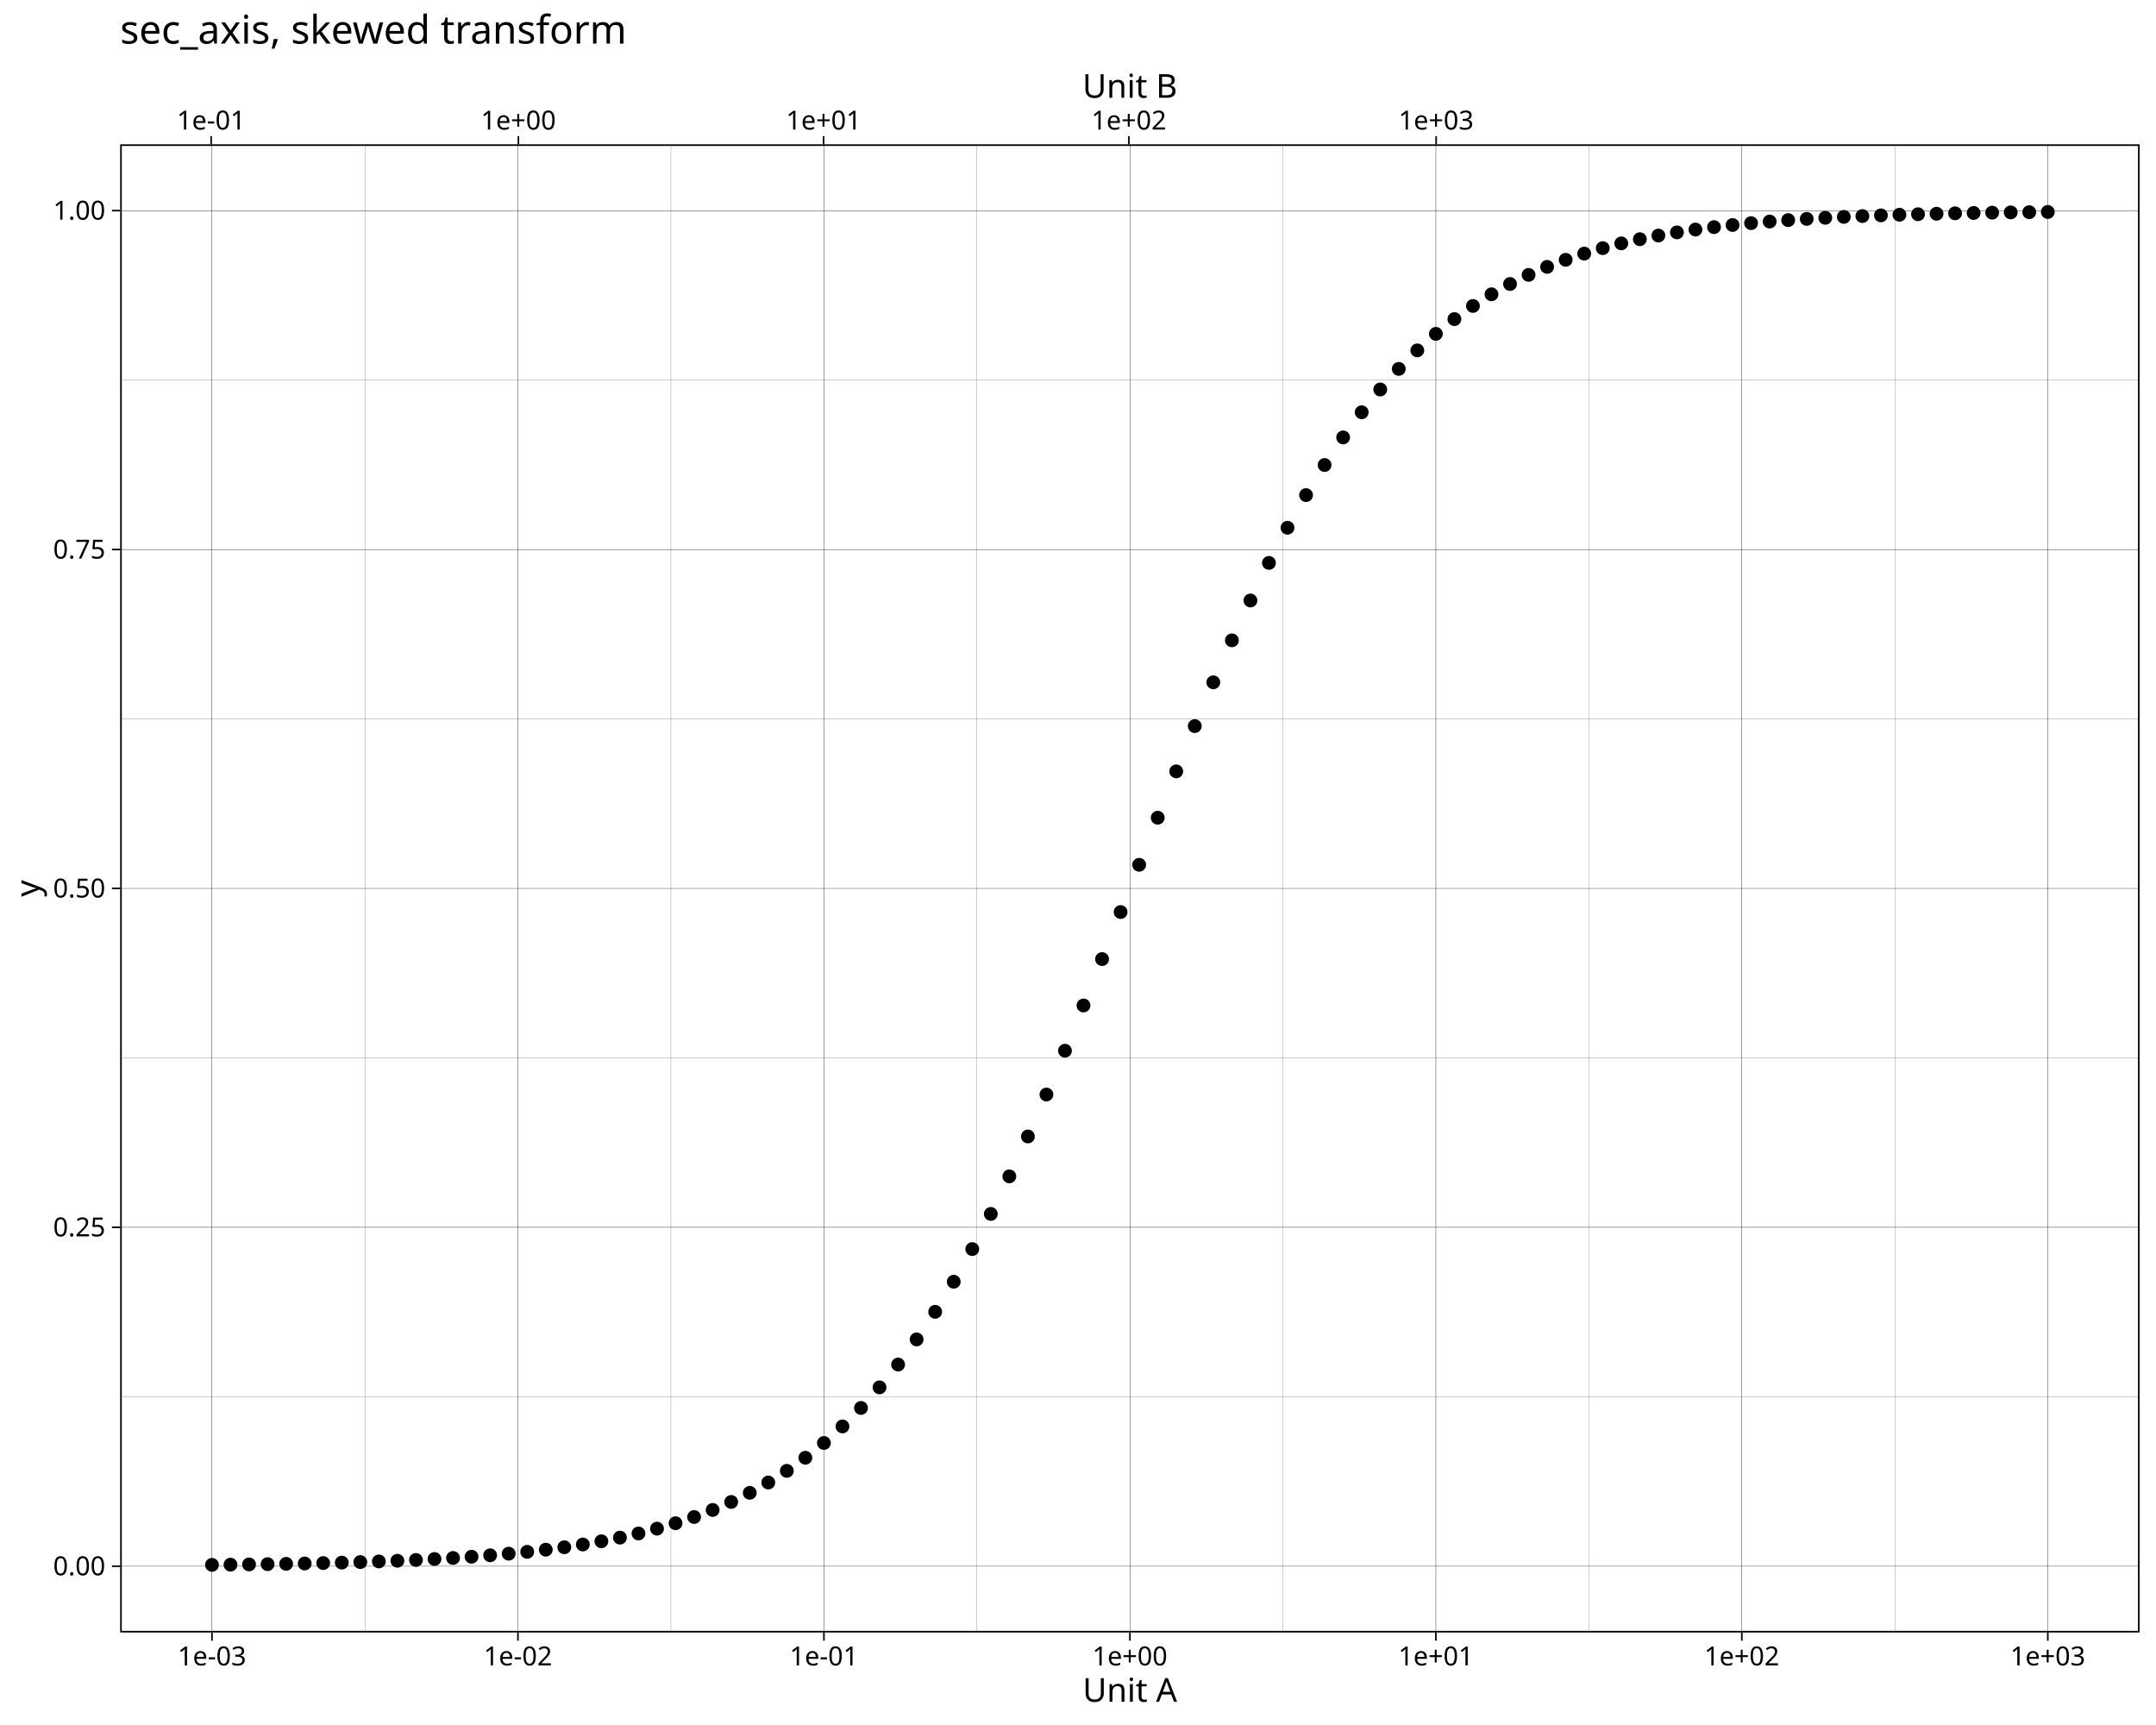
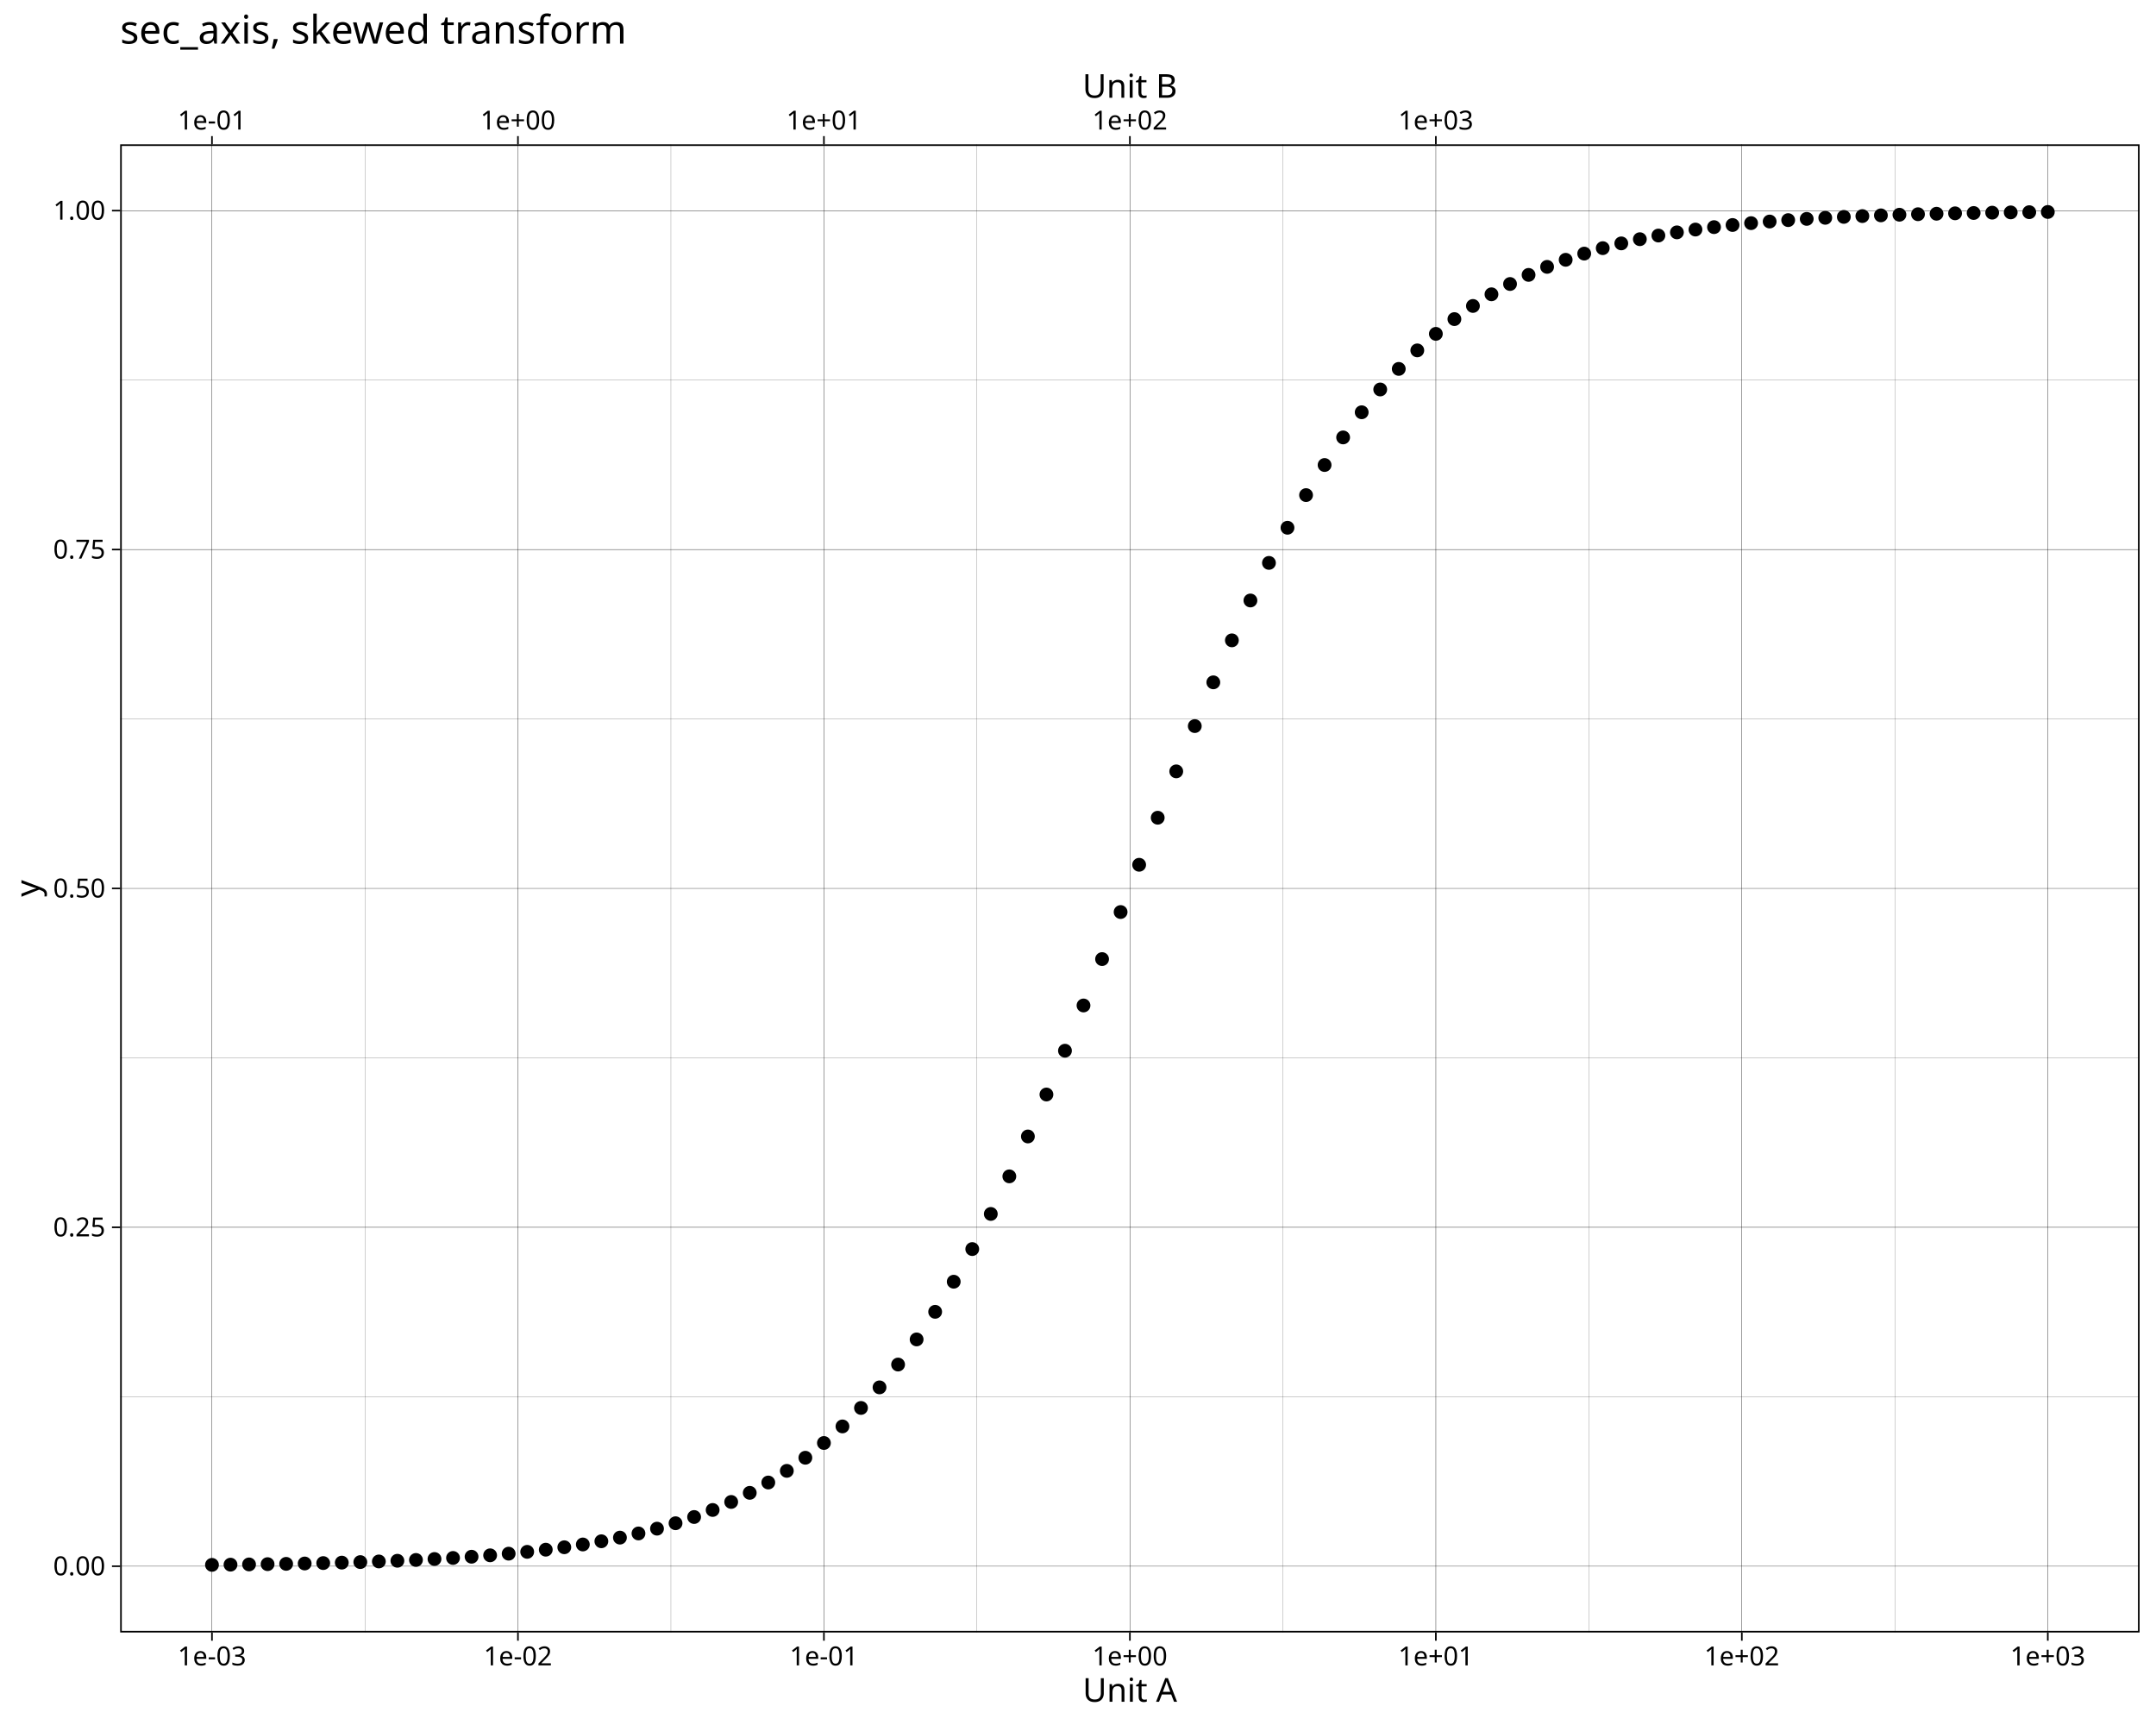
<svg xmlns="http://www.w3.org/2000/svg" class="svglite" data-engine-version="2.0" width="720.00pt" height="576.00pt" viewBox="0 0 720.00 576.00">
  <defs>
    <style type="text/css">
    .svglite line, .svglite polyline, .svglite polygon, .svglite path, .svglite rect, .svglite circle {
      fill: none;
      stroke: #000000;
      stroke-linecap: round;
      stroke-linejoin: round;
      stroke-miterlimit: 10.00;
    }
  </style>
  </defs>
  <rect width="100%" height="100%" style="stroke: none; fill: #FFFFFF;" />
  <defs>
    <clipPath id="cpMC4wMHw3MjAuMDB8MC4wMHw1NzYuMDA=">
      <rect x="0.00" y="0.00" width="720.00" height="576.00" />
    </clipPath>
  </defs>
  <g clip-path="url(#cpMC4wMHw3MjAuMDB8MC4wMHw1NzYuMDA=)">
    <rect x="0.00" y="0.00" width="720.00" height="576.00" style="stroke-width: 1.07; stroke: #FFFFFF; fill: #FFFFFF;" />
  </g>
  <defs>
    <clipPath id="cpNDAuMTN8NzE0LjUyfDQ4LjE5fDU0NS4xMQ==">
      <rect x="40.13" y="48.19" width="674.39" height="496.92" />
    </clipPath>
  </defs>
  <g clip-path="url(#cpNDAuMTN8NzE0LjUyfDQ4LjE5fDU0NS4xMQ==)">
    <rect x="40.13" y="48.19" width="674.39" height="496.92" style="stroke-width: 1.07; stroke: none; fill: #FFFFFF;" />
    <polyline points="40.13,466.40 714.52,466.40 " style="stroke-width: 0.053; stroke-linecap: butt;" />
    <polyline points="40.13,353.23 714.52,353.23 " style="stroke-width: 0.053; stroke-linecap: butt;" />
    <polyline points="40.13,240.07 714.52,240.07 " style="stroke-width: 0.053; stroke-linecap: butt;" />
    <polyline points="40.13,126.91 714.52,126.91 " style="stroke-width: 0.053; stroke-linecap: butt;" />
    <polyline points="121.88,545.11 121.88,48.19 " style="stroke-width: 0.053; stroke-linecap: butt;" />
    <polyline points="224.06,545.11 224.06,48.19 " style="stroke-width: 0.053; stroke-linecap: butt;" />
    <polyline points="326.24,545.11 326.24,48.19 " style="stroke-width: 0.053; stroke-linecap: butt;" />
    <polyline points="428.42,545.11 428.42,48.19 " style="stroke-width: 0.053; stroke-linecap: butt;" />
    <polyline points="530.60,545.11 530.60,48.19 " style="stroke-width: 0.053; stroke-linecap: butt;" />
    <polyline points="632.78,545.11 632.78,48.19 " style="stroke-width: 0.053; stroke-linecap: butt;" />
    <polyline points="40.13,522.98 714.52,522.98 " style="stroke-width: 0.11; stroke-linecap: butt;" />
    <polyline points="40.13,409.81 714.52,409.81 " style="stroke-width: 0.11; stroke-linecap: butt;" />
    <polyline points="40.13,296.65 714.52,296.65 " style="stroke-width: 0.11; stroke-linecap: butt;" />
    <polyline points="40.13,183.49 714.52,183.49 " style="stroke-width: 0.11; stroke-linecap: butt;" />
    <polyline points="40.13,70.33 714.52,70.33 " style="stroke-width: 0.11; stroke-linecap: butt;" />
    <polyline points="70.79,545.11 70.79,48.19 " style="stroke-width: 0.11; stroke-linecap: butt;" />
    <polyline points="172.97,545.11 172.97,48.19 " style="stroke-width: 0.11; stroke-linecap: butt;" />
    <polyline points="275.15,545.11 275.15,48.19 " style="stroke-width: 0.11; stroke-linecap: butt;" />
    <polyline points="377.33,545.11 377.33,48.19 " style="stroke-width: 0.11; stroke-linecap: butt;" />
    <polyline points="479.51,545.11 479.51,48.19 " style="stroke-width: 0.11; stroke-linecap: butt;" />
    <polyline points="581.69,545.11 581.69,48.19 " style="stroke-width: 0.11; stroke-linecap: butt;" />
    <polyline points="683.87,545.11 683.87,48.19 " style="stroke-width: 0.11; stroke-linecap: butt;" />
    <circle cx="70.79" cy="522.53" r="1.95" style="stroke-width: 0.71; fill: #000000;" />
    <circle cx="76.98" cy="522.46" r="1.95" style="stroke-width: 0.71; fill: #000000;" />
    <circle cx="83.17" cy="522.38" r="1.95" style="stroke-width: 0.71; fill: #000000;" />
    <circle cx="89.36" cy="522.29" r="1.95" style="stroke-width: 0.71; fill: #000000;" />
    <circle cx="95.56" cy="522.19" r="1.95" style="stroke-width: 0.71; fill: #000000;" />
    <circle cx="101.75" cy="522.07" r="1.95" style="stroke-width: 0.71; fill: #000000;" />
    <circle cx="107.94" cy="521.93" r="1.95" style="stroke-width: 0.71; fill: #000000;" />
    <circle cx="114.14" cy="521.78" r="1.95" style="stroke-width: 0.71; fill: #000000;" />
    <circle cx="120.33" cy="521.60" r="1.95" style="stroke-width: 0.71; fill: #000000;" />
    <circle cx="126.52" cy="521.39" r="1.95" style="stroke-width: 0.71; fill: #000000;" />
    <circle cx="132.71" cy="521.16" r="1.95" style="stroke-width: 0.71; fill: #000000;" />
    <circle cx="138.91" cy="520.89" r="1.95" style="stroke-width: 0.71; fill: #000000;" />
    <circle cx="145.10" cy="520.57" r="1.95" style="stroke-width: 0.71; fill: #000000;" />
    <circle cx="151.29" cy="520.22" r="1.95" style="stroke-width: 0.71; fill: #000000;" />
    <circle cx="157.48" cy="519.81" r="1.95" style="stroke-width: 0.71; fill: #000000;" />
    <circle cx="163.68" cy="519.34" r="1.95" style="stroke-width: 0.71; fill: #000000;" />
    <circle cx="169.87" cy="518.79" r="1.95" style="stroke-width: 0.71; fill: #000000;" />
    <circle cx="176.06" cy="518.18" r="1.95" style="stroke-width: 0.71; fill: #000000;" />
    <circle cx="182.26" cy="517.46" r="1.95" style="stroke-width: 0.71; fill: #000000;" />
    <circle cx="188.45" cy="516.65" r="1.95" style="stroke-width: 0.71; fill: #000000;" />
    <circle cx="194.64" cy="515.72" r="1.95" style="stroke-width: 0.71; fill: #000000;" />
    <circle cx="200.83" cy="514.65" r="1.95" style="stroke-width: 0.71; fill: #000000;" />
    <circle cx="207.03" cy="513.43" r="1.95" style="stroke-width: 0.71; fill: #000000;" />
    <circle cx="213.22" cy="512.04" r="1.95" style="stroke-width: 0.71; fill: #000000;" />
    <circle cx="219.41" cy="510.44" r="1.95" style="stroke-width: 0.71; fill: #000000;" />
    <circle cx="225.60" cy="508.63" r="1.95" style="stroke-width: 0.71; fill: #000000;" />
    <circle cx="231.80" cy="506.55" r="1.95" style="stroke-width: 0.71; fill: #000000;" />
    <circle cx="237.99" cy="504.20" r="1.95" style="stroke-width: 0.71; fill: #000000;" />
    <circle cx="244.18" cy="501.52" r="1.95" style="stroke-width: 0.71; fill: #000000;" />
    <circle cx="250.38" cy="498.48" r="1.95" style="stroke-width: 0.71; fill: #000000;" />
    <circle cx="256.57" cy="495.03" r="1.95" style="stroke-width: 0.71; fill: #000000;" />
    <circle cx="262.76" cy="491.14" r="1.95" style="stroke-width: 0.71; fill: #000000;" />
    <circle cx="268.95" cy="486.76" r="1.95" style="stroke-width: 0.71; fill: #000000;" />
    <circle cx="275.15" cy="481.83" r="1.95" style="stroke-width: 0.71; fill: #000000;" />
    <circle cx="281.34" cy="476.30" r="1.95" style="stroke-width: 0.71; fill: #000000;" />
    <circle cx="287.53" cy="470.13" r="1.95" style="stroke-width: 0.71; fill: #000000;" />
    <circle cx="293.72" cy="463.26" r="1.95" style="stroke-width: 0.71; fill: #000000;" />
    <circle cx="299.92" cy="455.64" r="1.95" style="stroke-width: 0.71; fill: #000000;" />
    <circle cx="306.11" cy="447.25" r="1.95" style="stroke-width: 0.71; fill: #000000;" />
    <circle cx="312.30" cy="438.03" r="1.95" style="stroke-width: 0.71; fill: #000000;" />
    <circle cx="318.50" cy="427.98" r="1.95" style="stroke-width: 0.71; fill: #000000;" />
    <circle cx="324.69" cy="417.08" r="1.95" style="stroke-width: 0.71; fill: #000000;" />
    <circle cx="330.88" cy="405.35" r="1.95" style="stroke-width: 0.71; fill: #000000;" />
    <circle cx="337.07" cy="392.80" r="1.95" style="stroke-width: 0.71; fill: #000000;" />
    <circle cx="343.27" cy="379.48" r="1.95" style="stroke-width: 0.71; fill: #000000;" />
    <circle cx="349.46" cy="365.47" r="1.95" style="stroke-width: 0.71; fill: #000000;" />
    <circle cx="355.65" cy="350.85" r="1.95" style="stroke-width: 0.71; fill: #000000;" />
    <circle cx="361.84" cy="335.74" r="1.95" style="stroke-width: 0.71; fill: #000000;" />
    <circle cx="368.04" cy="320.25" r="1.95" style="stroke-width: 0.71; fill: #000000;" />
    <circle cx="374.23" cy="304.54" r="1.95" style="stroke-width: 0.71; fill: #000000;" />
    <circle cx="380.42" cy="288.76" r="1.95" style="stroke-width: 0.71; fill: #000000;" />
    <circle cx="386.62" cy="273.05" r="1.95" style="stroke-width: 0.71; fill: #000000;" />
    <circle cx="392.81" cy="257.57" r="1.95" style="stroke-width: 0.71; fill: #000000;" />
    <circle cx="399.00" cy="242.45" r="1.95" style="stroke-width: 0.71; fill: #000000;" />
    <circle cx="405.19" cy="227.84" r="1.95" style="stroke-width: 0.71; fill: #000000;" />
    <circle cx="411.39" cy="213.82" r="1.95" style="stroke-width: 0.71; fill: #000000;" />
    <circle cx="417.58" cy="200.51" r="1.95" style="stroke-width: 0.71; fill: #000000;" />
    <circle cx="423.77" cy="187.96" r="1.95" style="stroke-width: 0.71; fill: #000000;" />
    <circle cx="429.96" cy="176.22" r="1.95" style="stroke-width: 0.71; fill: #000000;" />
    <circle cx="436.16" cy="165.32" r="1.95" style="stroke-width: 0.71; fill: #000000;" />
    <circle cx="442.35" cy="155.27" r="1.95" style="stroke-width: 0.71; fill: #000000;" />
    <circle cx="448.54" cy="146.06" r="1.95" style="stroke-width: 0.71; fill: #000000;" />
    <circle cx="454.74" cy="137.66" r="1.95" style="stroke-width: 0.71; fill: #000000;" />
    <circle cx="460.93" cy="130.05" r="1.95" style="stroke-width: 0.71; fill: #000000;" />
    <circle cx="467.12" cy="123.18" r="1.95" style="stroke-width: 0.71; fill: #000000;" />
    <circle cx="473.31" cy="117.00" r="1.95" style="stroke-width: 0.71; fill: #000000;" />
    <circle cx="479.51" cy="111.48" r="1.95" style="stroke-width: 0.71; fill: #000000;" />
    <circle cx="485.70" cy="106.55" r="1.95" style="stroke-width: 0.71; fill: #000000;" />
    <circle cx="491.89" cy="102.16" r="1.95" style="stroke-width: 0.71; fill: #000000;" />
    <circle cx="498.08" cy="98.27" r="1.95" style="stroke-width: 0.71; fill: #000000;" />
    <circle cx="504.28" cy="94.83" r="1.95" style="stroke-width: 0.71; fill: #000000;" />
    <circle cx="510.47" cy="91.79" r="1.95" style="stroke-width: 0.71; fill: #000000;" />
    <circle cx="516.66" cy="89.11" r="1.95" style="stroke-width: 0.71; fill: #000000;" />
    <circle cx="522.86" cy="86.75" r="1.95" style="stroke-width: 0.71; fill: #000000;" />
    <circle cx="529.05" cy="84.68" r="1.95" style="stroke-width: 0.71; fill: #000000;" />
    <circle cx="535.24" cy="82.86" r="1.95" style="stroke-width: 0.71; fill: #000000;" />
    <circle cx="541.43" cy="81.27" r="1.95" style="stroke-width: 0.71; fill: #000000;" />
    <circle cx="547.63" cy="79.87" r="1.95" style="stroke-width: 0.71; fill: #000000;" />
    <circle cx="553.82" cy="78.65" r="1.95" style="stroke-width: 0.71; fill: #000000;" />
    <circle cx="560.01" cy="77.59" r="1.95" style="stroke-width: 0.71; fill: #000000;" />
    <circle cx="566.20" cy="76.65" r="1.95" style="stroke-width: 0.71; fill: #000000;" />
    <circle cx="572.40" cy="75.84" r="1.95" style="stroke-width: 0.71; fill: #000000;" />
    <circle cx="578.59" cy="75.13" r="1.95" style="stroke-width: 0.71; fill: #000000;" />
    <circle cx="584.78" cy="74.51" r="1.95" style="stroke-width: 0.71; fill: #000000;" />
    <circle cx="590.98" cy="73.97" r="1.95" style="stroke-width: 0.71; fill: #000000;" />
    <circle cx="597.17" cy="73.50" r="1.95" style="stroke-width: 0.71; fill: #000000;" />
    <circle cx="603.36" cy="73.09" r="1.95" style="stroke-width: 0.71; fill: #000000;" />
    <circle cx="609.55" cy="72.73" r="1.95" style="stroke-width: 0.71; fill: #000000;" />
    <circle cx="615.75" cy="72.42" r="1.95" style="stroke-width: 0.71; fill: #000000;" />
    <circle cx="621.94" cy="72.15" r="1.95" style="stroke-width: 0.71; fill: #000000;" />
    <circle cx="628.13" cy="71.91" r="1.95" style="stroke-width: 0.71; fill: #000000;" />
    <circle cx="634.32" cy="71.70" r="1.95" style="stroke-width: 0.71; fill: #000000;" />
    <circle cx="640.52" cy="71.53" r="1.95" style="stroke-width: 0.71; fill: #000000;" />
    <circle cx="646.71" cy="71.37" r="1.95" style="stroke-width: 0.71; fill: #000000;" />
    <circle cx="652.90" cy="71.23" r="1.95" style="stroke-width: 0.71; fill: #000000;" />
    <circle cx="659.10" cy="71.12" r="1.95" style="stroke-width: 0.71; fill: #000000;" />
    <circle cx="665.29" cy="71.01" r="1.95" style="stroke-width: 0.71; fill: #000000;" />
    <circle cx="671.48" cy="70.92" r="1.95" style="stroke-width: 0.71; fill: #000000;" />
    <circle cx="677.67" cy="70.85" r="1.95" style="stroke-width: 0.71; fill: #000000;" />
    <circle cx="683.87" cy="70.78" r="1.95" style="stroke-width: 0.71; fill: #000000;" />
    <rect x="40.13" y="48.19" width="674.39" height="496.92" style="stroke-width: 1.07;" />
  </g>
  <g clip-path="url(#cpMC4wMHw3MjAuMDB8MC4wMHw1NzYuMDA=)">
-     <text x="70.51" y="43.26" text-anchor="middle" style="font-size: 8.80px; font-family: sans;" textLength="22.51px" lengthAdjust="spacingAndGlyphs">1e-01</text>
-     <text x="173.12" y="43.26" text-anchor="middle" style="font-size: 8.80px; font-family: sans;" textLength="24.72px" lengthAdjust="spacingAndGlyphs">1e+00</text>
-     <text x="275.05" y="43.26" text-anchor="middle" style="font-size: 8.80px; font-family: sans;" textLength="24.72px" lengthAdjust="spacingAndGlyphs">1e+01</text>
-     <text x="376.99" y="43.26" text-anchor="middle" style="font-size: 8.80px; font-family: sans;" textLength="24.72px" lengthAdjust="spacingAndGlyphs">1e+02</text>
-     <text x="479.60" y="43.26" text-anchor="middle" style="font-size: 8.80px; font-family: sans;" textLength="24.72px" lengthAdjust="spacingAndGlyphs">1e+03</text>
-     <polyline points="70.51,48.19 70.51,45.45 " style="stroke-width: 0.53; stroke-linecap: butt;" />
-     <polyline points="173.12,48.19 173.12,45.45 " style="stroke-width: 0.53; stroke-linecap: butt;" />
-     <polyline points="275.05,48.19 275.05,45.45 " style="stroke-width: 0.53; stroke-linecap: butt;" />
-     <polyline points="376.99,48.19 376.99,45.45 " style="stroke-width: 0.53; stroke-linecap: butt;" />
-     <polyline points="479.60,48.19 479.60,45.45 " style="stroke-width: 0.53; stroke-linecap: butt;" />
+     <text x="70.79" y="43.26" text-anchor="middle" style="font-size: 8.80px; font-family: sans;" textLength="22.51px" lengthAdjust="spacingAndGlyphs">1e-01</text>
+     <text x="172.97" y="43.26" text-anchor="middle" style="font-size: 8.80px; font-family: sans;" textLength="24.72px" lengthAdjust="spacingAndGlyphs">1e+00</text>
+     <text x="275.15" y="43.26" text-anchor="middle" style="font-size: 8.80px; font-family: sans;" textLength="24.72px" lengthAdjust="spacingAndGlyphs">1e+01</text>
+     <text x="377.33" y="43.26" text-anchor="middle" style="font-size: 8.80px; font-family: sans;" textLength="24.72px" lengthAdjust="spacingAndGlyphs">1e+02</text>
+     <text x="479.51" y="43.26" text-anchor="middle" style="font-size: 8.80px; font-family: sans;" textLength="24.72px" lengthAdjust="spacingAndGlyphs">1e+03</text>
+     <polyline points="70.79,48.19 70.79,45.45 " style="stroke-width: 0.53; stroke-linecap: butt;" />
+     <polyline points="172.97,48.19 172.97,45.45 " style="stroke-width: 0.53; stroke-linecap: butt;" />
+     <polyline points="275.15,48.19 275.15,45.45 " style="stroke-width: 0.53; stroke-linecap: butt;" />
+     <polyline points="377.33,48.19 377.33,45.45 " style="stroke-width: 0.53; stroke-linecap: butt;" />
+     <polyline points="479.51,48.19 479.51,45.45 " style="stroke-width: 0.53; stroke-linecap: butt;" />
    <text x="35.20" y="526.01" text-anchor="end" style="font-size: 8.80px; font-family: sans;" textLength="17.13px" lengthAdjust="spacingAndGlyphs">0.00</text>
    <text x="35.20" y="412.84" text-anchor="end" style="font-size: 8.80px; font-family: sans;" textLength="17.13px" lengthAdjust="spacingAndGlyphs">0.25</text>
    <text x="35.20" y="299.68" text-anchor="end" style="font-size: 8.80px; font-family: sans;" textLength="17.13px" lengthAdjust="spacingAndGlyphs">0.50</text>
    <text x="35.20" y="186.52" text-anchor="end" style="font-size: 8.80px; font-family: sans;" textLength="17.13px" lengthAdjust="spacingAndGlyphs">0.75</text>
    <text x="35.20" y="73.35" text-anchor="end" style="font-size: 8.80px; font-family: sans;" textLength="17.13px" lengthAdjust="spacingAndGlyphs">1.00</text>
    <polyline points="37.39,522.98 40.13,522.98 " style="stroke-width: 0.53; stroke-linecap: butt;" />
    <polyline points="37.39,409.81 40.13,409.81 " style="stroke-width: 0.53; stroke-linecap: butt;" />
    <polyline points="37.39,296.65 40.13,296.65 " style="stroke-width: 0.53; stroke-linecap: butt;" />
    <polyline points="37.39,183.49 40.13,183.49 " style="stroke-width: 0.53; stroke-linecap: butt;" />
    <polyline points="37.39,70.33 40.13,70.33 " style="stroke-width: 0.53; stroke-linecap: butt;" />
    <polyline points="70.79,547.85 70.79,545.11 " style="stroke-width: 0.53; stroke-linecap: butt;" />
    <polyline points="172.97,547.85 172.97,545.11 " style="stroke-width: 0.53; stroke-linecap: butt;" />
    <polyline points="275.15,547.85 275.15,545.11 " style="stroke-width: 0.53; stroke-linecap: butt;" />
    <polyline points="377.33,547.85 377.33,545.11 " style="stroke-width: 0.53; stroke-linecap: butt;" />
    <polyline points="479.51,547.85 479.51,545.11 " style="stroke-width: 0.53; stroke-linecap: butt;" />
    <polyline points="581.69,547.85 581.69,545.11 " style="stroke-width: 0.53; stroke-linecap: butt;" />
    <polyline points="683.87,547.85 683.87,545.11 " style="stroke-width: 0.53; stroke-linecap: butt;" />
    <text x="70.79" y="556.10" text-anchor="middle" style="font-size: 8.80px; font-family: sans;" textLength="22.51px" lengthAdjust="spacingAndGlyphs">1e-03</text>
    <text x="172.97" y="556.10" text-anchor="middle" style="font-size: 8.80px; font-family: sans;" textLength="22.51px" lengthAdjust="spacingAndGlyphs">1e-02</text>
    <text x="275.15" y="556.10" text-anchor="middle" style="font-size: 8.80px; font-family: sans;" textLength="22.51px" lengthAdjust="spacingAndGlyphs">1e-01</text>
    <text x="377.33" y="556.10" text-anchor="middle" style="font-size: 8.80px; font-family: sans;" textLength="24.72px" lengthAdjust="spacingAndGlyphs">1e+00</text>
    <text x="479.51" y="556.10" text-anchor="middle" style="font-size: 8.80px; font-family: sans;" textLength="24.72px" lengthAdjust="spacingAndGlyphs">1e+01</text>
    <text x="581.69" y="556.10" text-anchor="middle" style="font-size: 8.80px; font-family: sans;" textLength="24.72px" lengthAdjust="spacingAndGlyphs">1e+02</text>
    <text x="683.87" y="556.10" text-anchor="middle" style="font-size: 8.80px; font-family: sans;" textLength="24.72px" lengthAdjust="spacingAndGlyphs">1e+03</text>
    <text x="377.33" y="32.64" text-anchor="middle" style="font-size: 11.00px; font-family: sans;" textLength="29.96px" lengthAdjust="spacingAndGlyphs">Unit B</text>
    <text x="377.33" y="568.24" text-anchor="middle" style="font-size: 11.00px; font-family: sans;" textLength="29.96px" lengthAdjust="spacingAndGlyphs">Unit A</text>
    <text transform="translate(13.05,296.65) rotate(-90)" text-anchor="middle" style="font-size: 11.00px; font-family: sans;" textLength="5.50px" lengthAdjust="spacingAndGlyphs">y</text>
    <text x="40.13" y="14.56" style="font-size: 13.20px; font-family: sans;" textLength="162.91px" lengthAdjust="spacingAndGlyphs">sec_axis, skewed transform</text>
  </g>
</svg>
